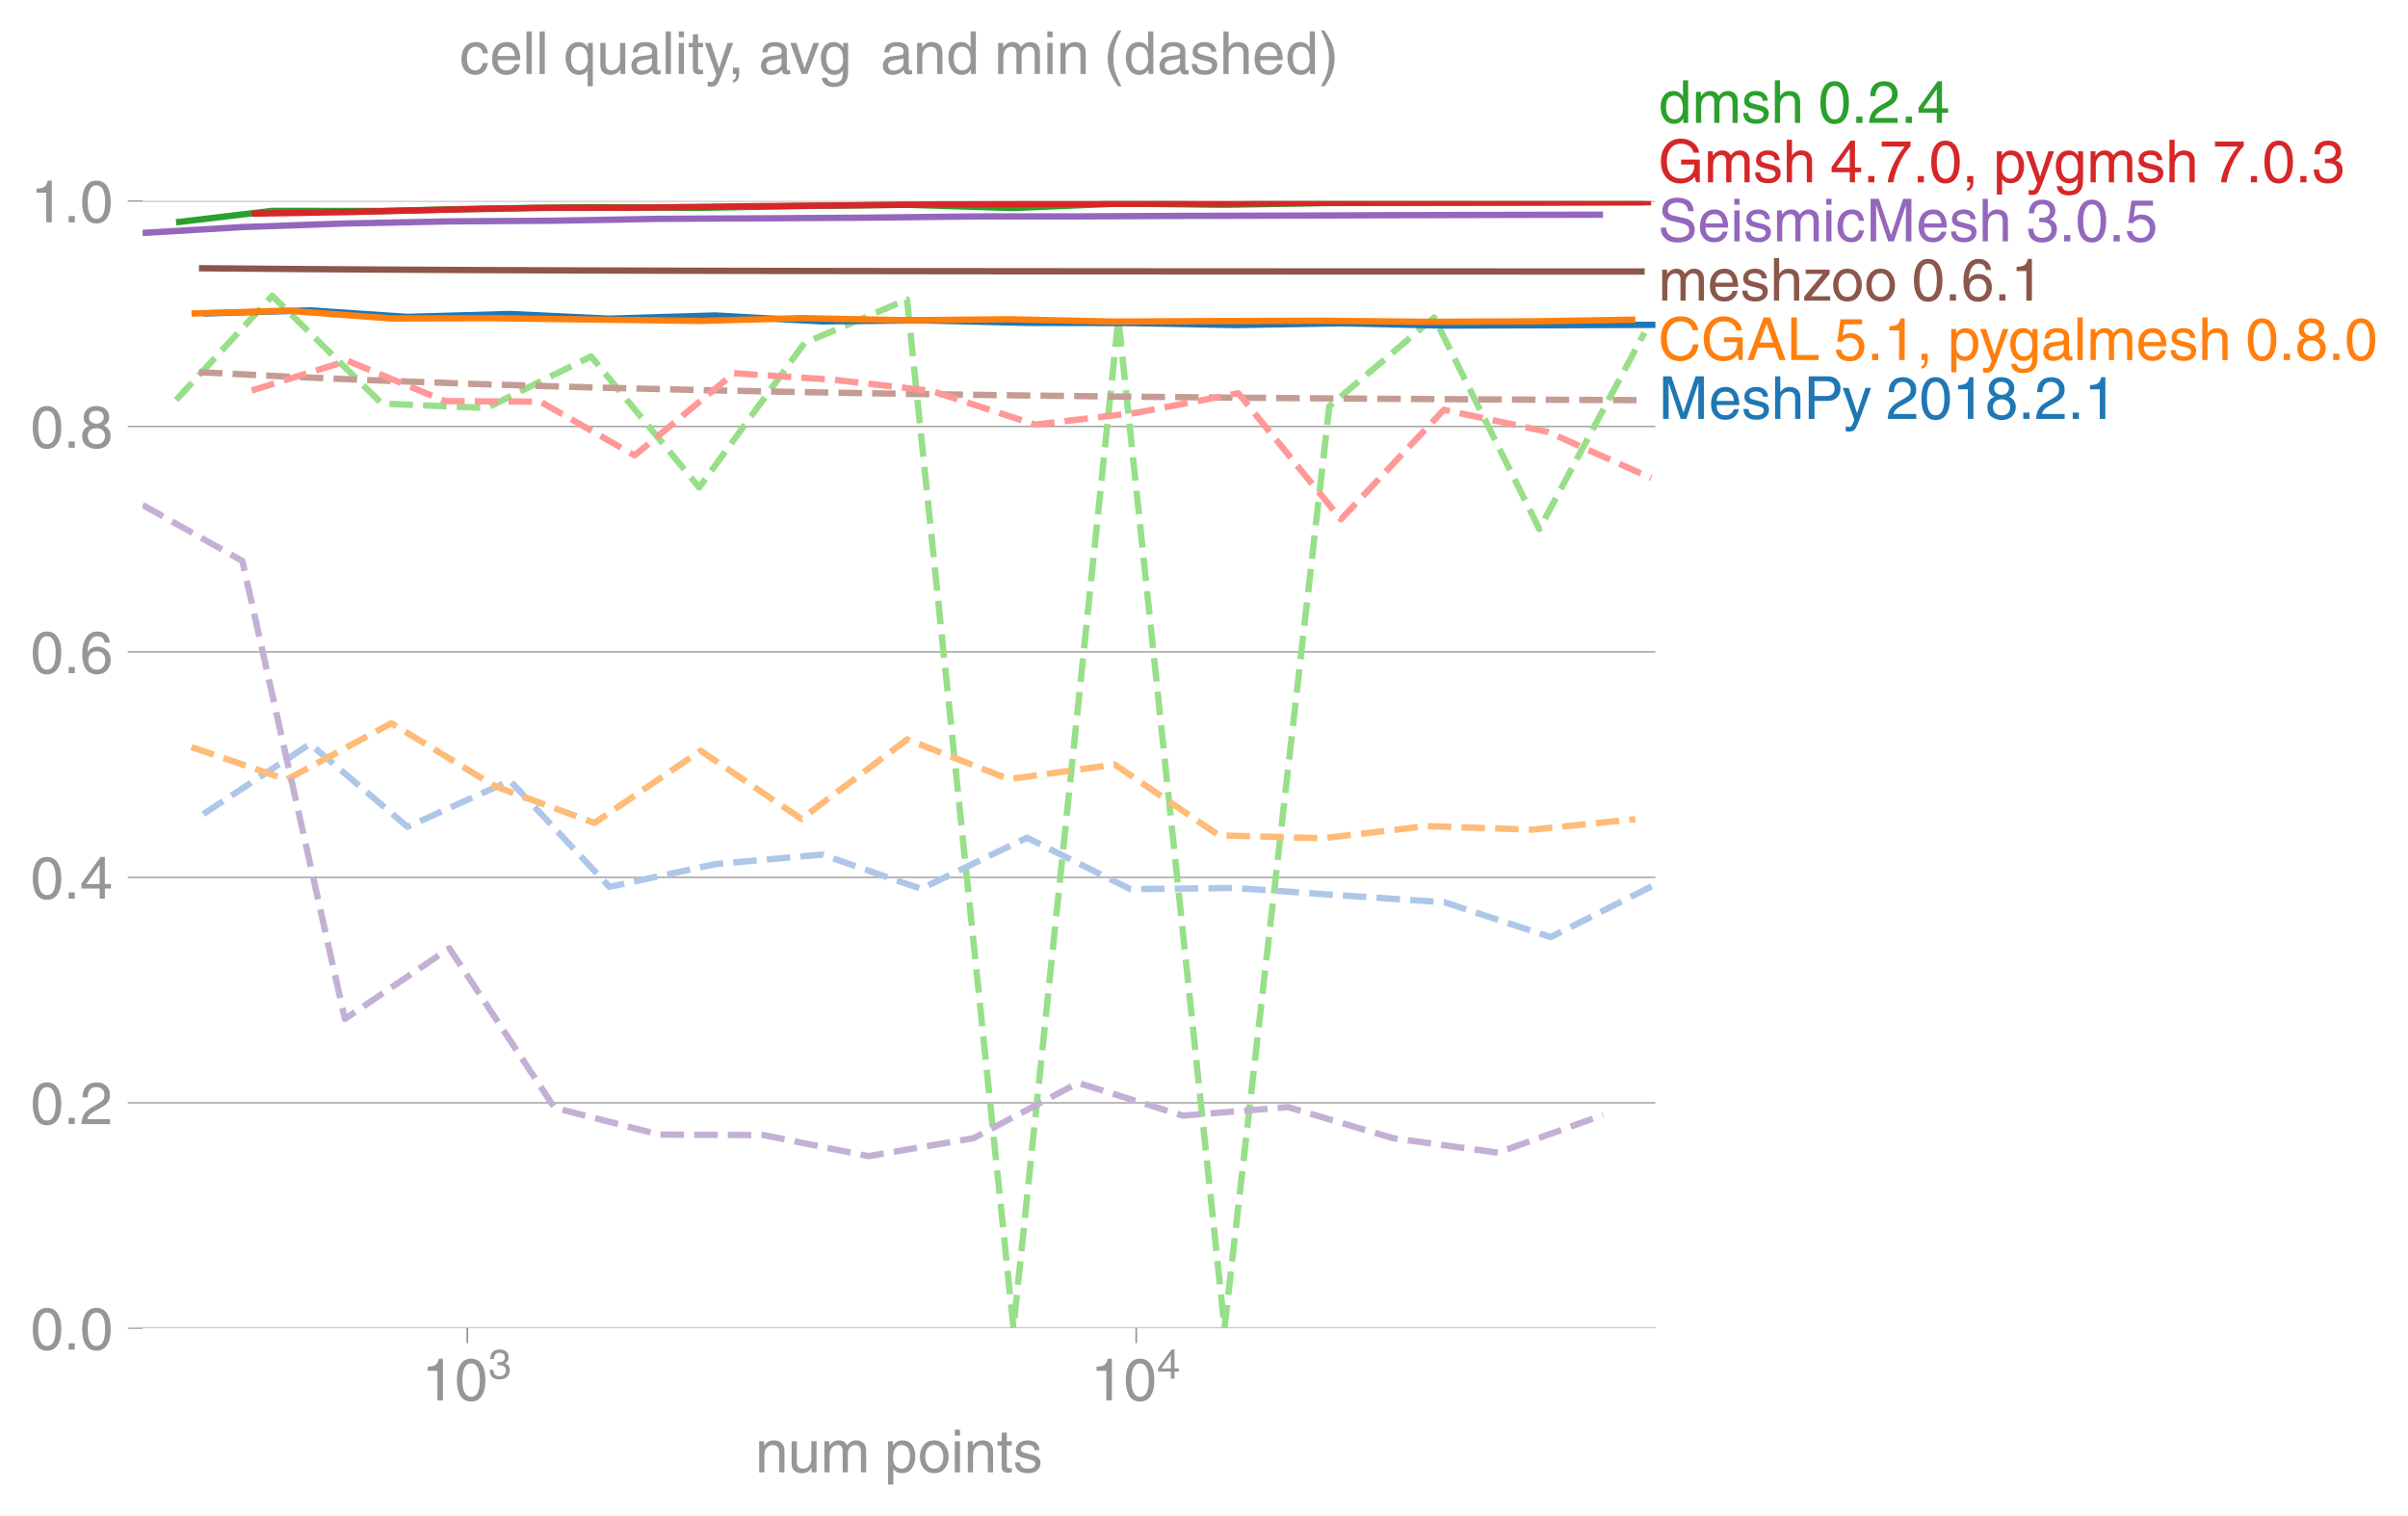
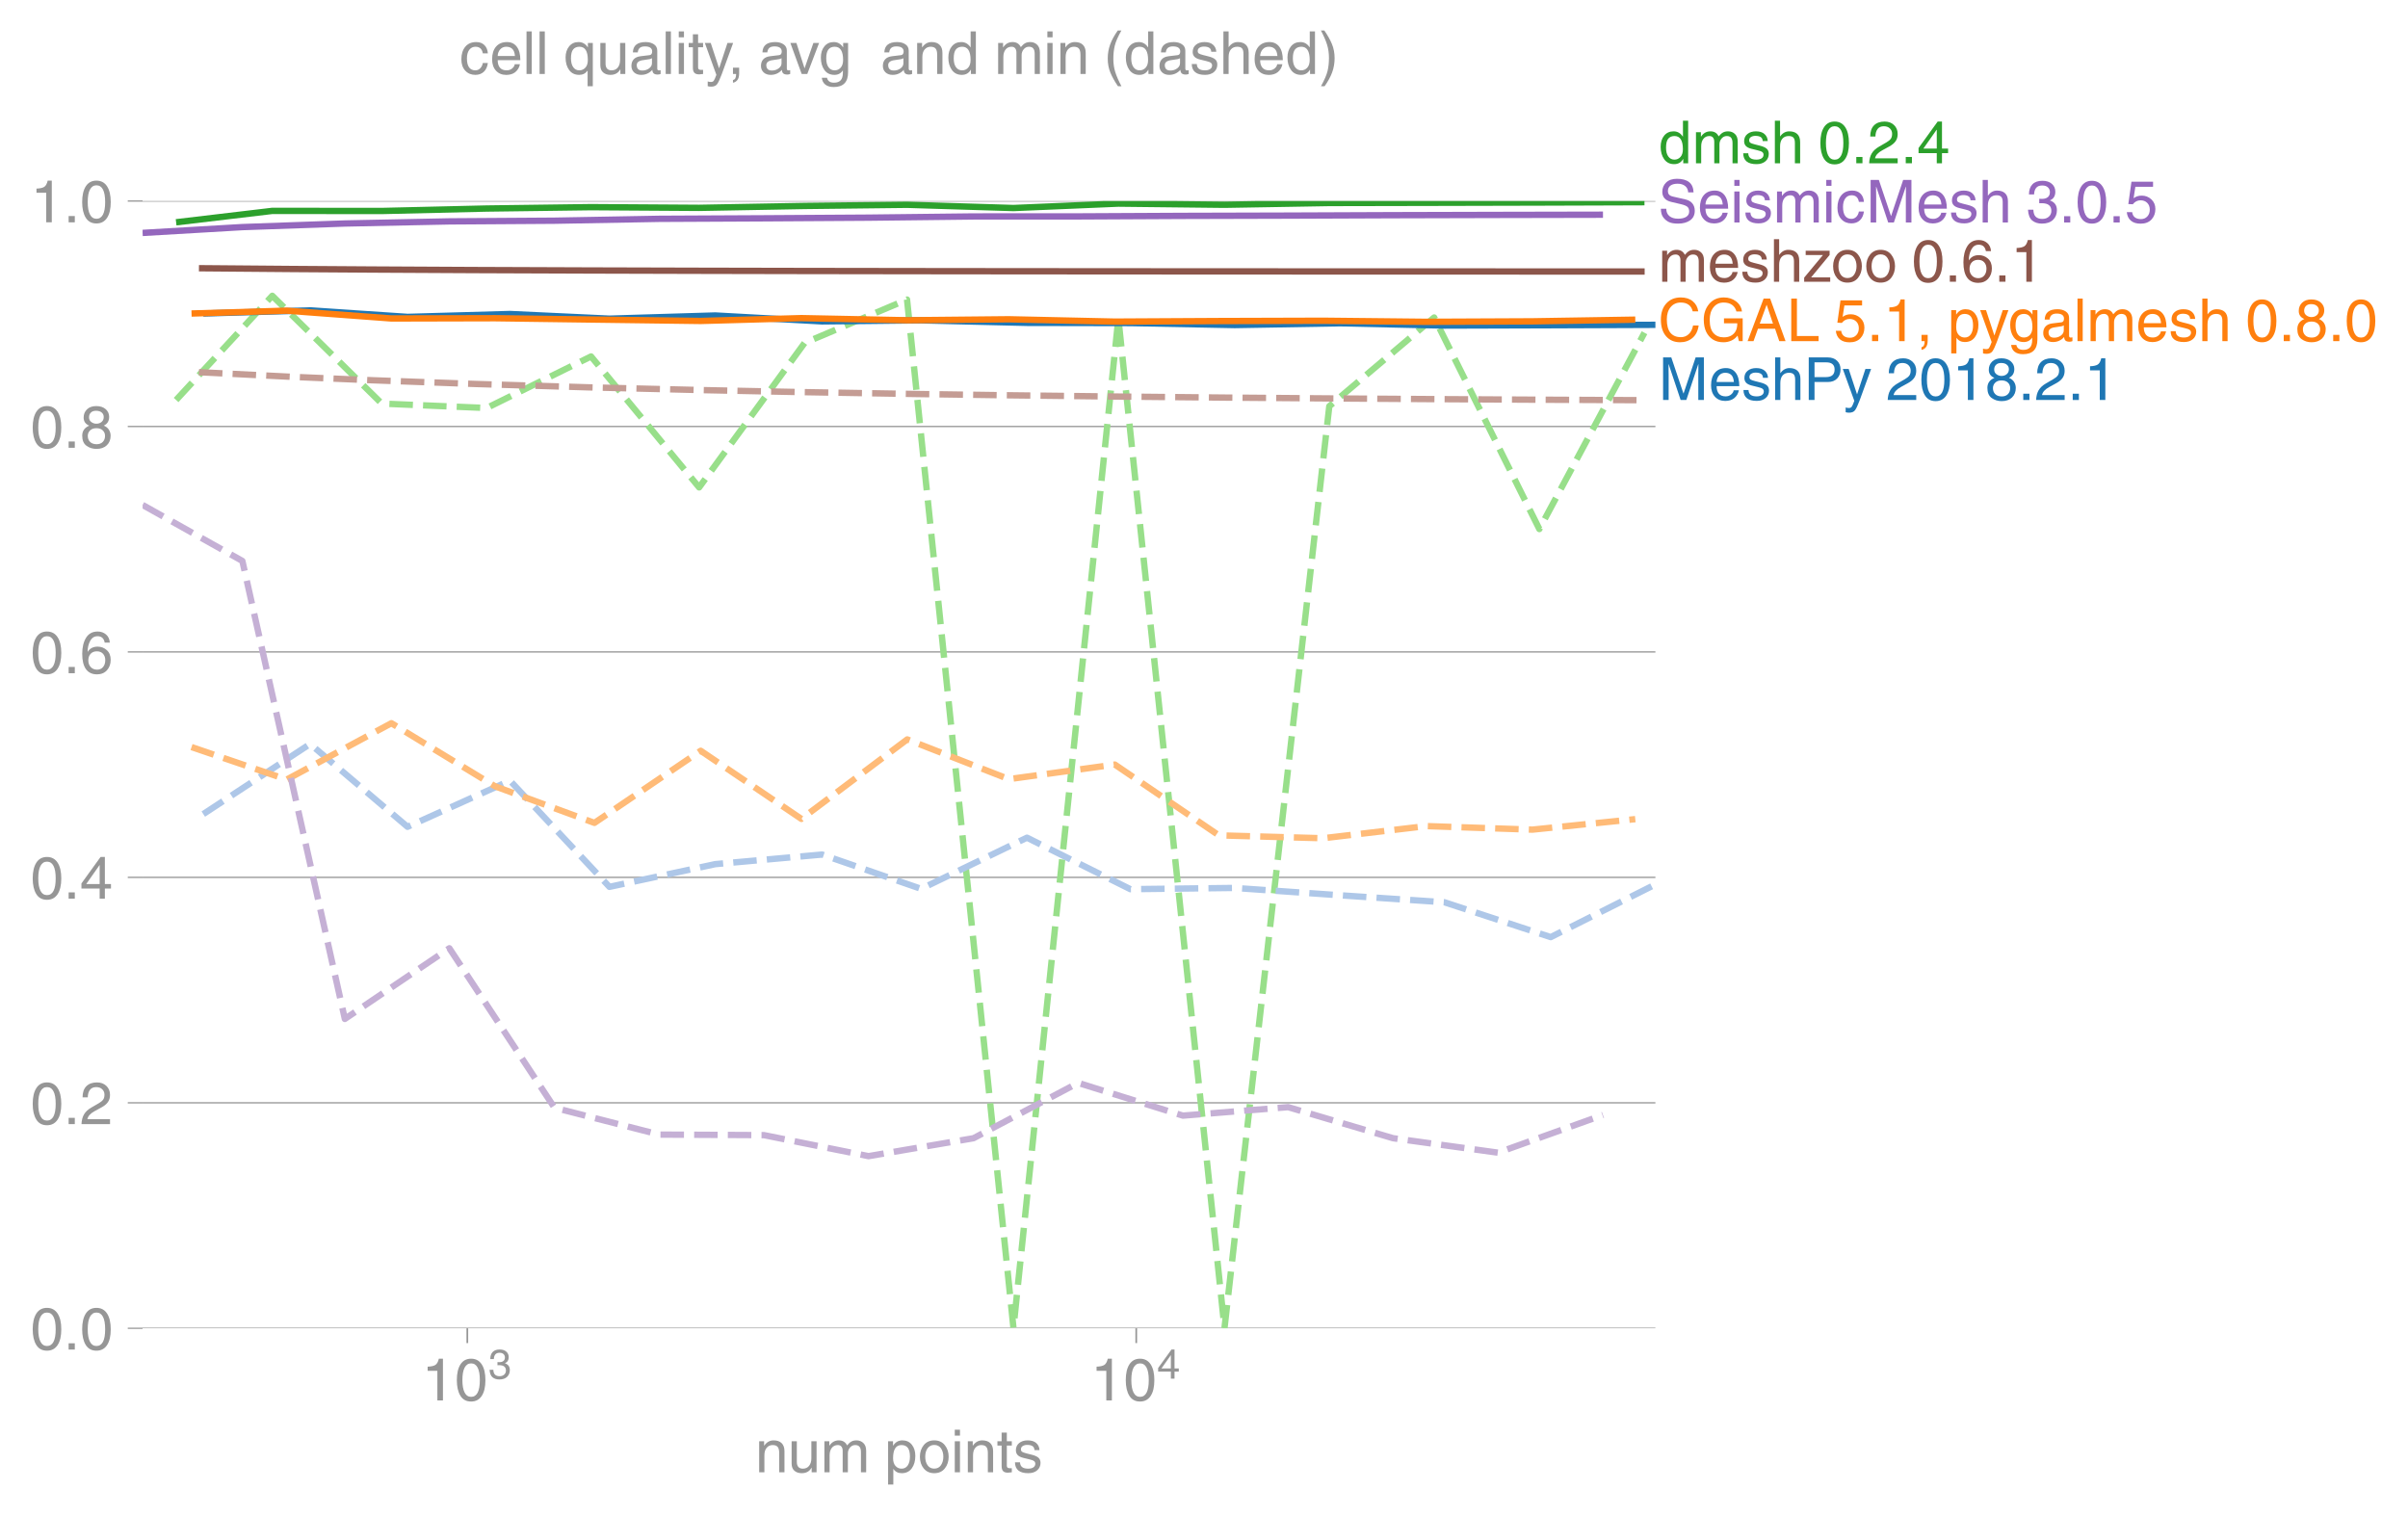
<svg xmlns="http://www.w3.org/2000/svg" xmlns:xlink="http://www.w3.org/1999/xlink" height="476.892" viewBox="0 0 568.441 357.669" width="757.922">
  <defs>
    <style>*{stroke-linecap:butt;stroke-linejoin:round}</style>
  </defs>
  <g id="figure_1">
    <path d="M0 357.67h568.441V0H0z" fill="none" id="patch_1" />
    <g id="axes_1">
      <path d="M33.66 313.574h357.12V47.462H33.66z" fill="none" id="patch_2" />
      <g id="matplotlib.axis_1">
        <g id="xtick_1">
          <g id="line2d_1">
            <defs>
-               <path d="M0 0v3.5" id="mb2c6c160ae" stroke="#969696" stroke-width=".4" />
-             </defs>
-             <use x="110.317" xlink:href="#mb2c6c160ae" y="313.574" fill="#969696" stroke="#969696" stroke-width=".4" />
+               <path d="M0 0v3.5" id="m650d149e0f" stroke="#969696" stroke-width=".4" />
+             </defs>
+             <use x="110.317" xlink:href="#m650d149e0f" y="313.574" fill="#969696" stroke="#969696" stroke-width=".4" />
          </g>
          <g transform="matrix(.14 0 0 -.14 99.537 330.623)" fill="#969696" id="text_1">
            <defs>
              <path d="M35.89 0h-9.374v49.906H10.109v6.985q8.594.28 12.782 2.75Q27.094 62.109 29 70.313h6.89z" id="HelveticaWorld-Regular-49" />
              <path d="M42.484 34.188q0 14.109-3.734 21.156-3.734 7.062-10.969 7.062-7.078 0-10.89-7.062-3.797-7.047-3.797-21.157 0-13.671 3.75-20.937Q20.609 6 27.78 6q7.235 0 10.969 7 3.734 7.016 3.734 21.188zm9.422 0q0-17.297-6.25-26.704-6.25-9.39-17.875-9.39-12.062 0-18.062 9.734-6 9.75-6 26.36 0 17.03 6.14 26.578 6.157 9.547 17.922 9.547 11.625 0 17.875-9.5t6.25-26.626z" id="HelveticaWorld-Regular-48" />
              <path d="M22.406 39.984q2.203-.187 4.594-.187 6.203 0 9.781 2.86 3.594 2.859 3.594 8.656 0 4.687-3.344 7.89-3.343 3.203-9.64 3.203-6.985 0-10.235-4.11-3.234-4.093-3.437-10.983h-8.64q0 10.984 5.765 16.984 5.765 6.016 16.937 6.016 9.922 0 15.828-5.11 5.907-5.094 5.907-13.39 0-10.704-9.032-14.5v-.204q11.72-4 11.72-16.406 0-9.906-6.595-16.265-6.593-6.344-18.703-6.344-9.906 0-16.312 5.203Q4.204 8.5 3.422 21.484H12.5q.203-8.109 4-11.797Q20.313 6 27.484 6q6.938 0 11.141 3.86 4.203 3.859 4.203 9.718 0 6.406-4.016 9.672-4 3.266-12.39 3.266-2 0-4.016-.094z" id="HelveticaWorld-Regular-51" />
            </defs>
            <use transform="translate(0 .173)" xlink:href="#HelveticaWorld-Regular-49" />
            <use transform="translate(55.615 .173)" xlink:href="#HelveticaWorld-Regular-48" />
            <use transform="matrix(.7 0 0 .7 112.146 36.781)" xlink:href="#HelveticaWorld-Regular-51" />
          </g>
        </g>
        <g id="xtick_2">
-           <use x="268.227" xlink:href="#mb2c6c160ae" y="313.574" fill="#969696" stroke="#969696" stroke-width=".4" id="line2d_2" />
+           <use x="268.227" xlink:href="#m650d149e0f" y="313.574" fill="#969696" stroke="#969696" stroke-width=".4" id="line2d_2" />
          <g transform="matrix(.14 0 0 -.14 257.447 330.623)" fill="#969696" id="text_2">
            <defs>
              <path d="M10.594 24.703h22.61v31.89h-.188zM42 17.093V0h-8.797v17.094H2.484v8.593L34.72 70.314H42v-45.61h10.297v-7.61z" id="HelveticaWorld-Regular-52" />
            </defs>
            <use transform="translate(0 .173)" xlink:href="#HelveticaWorld-Regular-49" />
            <use transform="translate(55.615 .173)" xlink:href="#HelveticaWorld-Regular-48" />
            <use transform="matrix(.7 0 0 .7 112.146 36.781)" xlink:href="#HelveticaWorld-Regular-52" />
          </g>
        </g>
        <g transform="matrix(.14 0 0 -.14 178.293 347.57)" fill="#969696" id="text_3">
          <defs>
            <path d="M49.219 0h-8.844v32.172q0 7.422-2.594 10.578-2.578 3.156-8.578 3.156-5.906 0-9.875-4.5-3.953-4.484-3.953-12.89V0H6.594v52.297h8.297v-7.375h.203q6.203 8.89 15.812 8.89 8.89 0 13.594-4.718 4.719-4.703 4.719-13.5z" id="HelveticaWorld-Regular-110" />
            <path d="M6.11 52.297h8.78V17.578q0-5.765 2.61-8.625Q20.125 6.11 25 6.11q6.781 0 10.594 4.797 3.812 4.813 3.812 12.578v28.813h8.782V0H39.89v7.625l-.188.188q-4.984-9.329-16.61-9.329-7.515 0-12.25 4.094Q6.11 6.688 6.11 14.703z" id="HelveticaWorld-Regular-117" />
            <path d="M6.594 52.297h8.297v-7.375h.203q5.906 8.89 15.812 8.89 9.813 0 13.922-8.5 3.75 4.594 7.266 6.547 3.515 1.953 8.703 1.953 6.781 0 11.484-4.453Q77 44.922 77 36.187V0h-8.781v33.797q0 6.094-2.297 9.094-2.297 3.015-7.422 3.015-5.172 0-8.75-4.203-3.563-4.203-3.563-9.812V0h-8.78v36.188q0 4.53-2.11 7.124-2.094 2.594-6.094 2.594-6.297 0-10.062-4.687-3.766-4.688-3.766-12.703V0H6.594z" id="HelveticaWorld-Regular-109" />
            <path d="M14.984 23.688q0-8.407 4.094-13 4.11-4.579 10.219-4.579 6.687 0 10.39 5.438 3.72 5.453 3.72 14.765 0 10.22-3.563 14.907-3.563 4.687-10.735 4.687-6.984 0-10.562-5.5-3.563-5.5-3.563-16.718zm-8.39 28.609h8.297v-7.375h.203q5.61 8.89 15.625 8.89 10.11 0 15.937-7.359 5.828-7.344 5.828-18.766 0-12.796-5.953-21Q40.578-1.515 29.5-1.515q-9.094 0-13.922 7.032h-.203v-26.22H6.594z" id="HelveticaWorld-Regular-112" />
            <path d="M12.703 26.219q0-8.735 3.953-14.375 3.953-5.64 11.219-5.64 7.531 0 11.438 5.905 3.906 5.907 3.906 14.11 0 8.297-3.907 14.078-3.906 5.797-11.437 5.797-6.969 0-11.078-5.453-4.094-5.438-4.094-14.422zm-8.984 0q0 11.672 6.484 19.625 6.5 7.968 17.672 7.968 11.438 0 17.875-8.062 6.453-8.047 6.453-19.531 0-11.516-6.406-19.625-6.39-8.11-17.922-8.11-11.078 0-17.625 7.86-6.531 7.86-6.531 19.875z" id="HelveticaWorld-Regular-111" />
            <path d="M6.594 61.813v9.968h8.781v-9.969zM15.375 0H6.594v52.297h8.781z" id="HelveticaWorld-Regular-105" />
            <path d="M17.188 45.016V10.984q0-2 1.093-3.046 1.11-1.047 3.938-1.047h3.375V0Q20.797-.688 19-.688q-5.516 0-8.063 2.641-2.53 2.64-2.53 8.547v34.516H1.311v7.28h7.094v14.595h8.781V52.297h8.407v-7.281z" id="HelveticaWorld-Regular-116" />
            <path d="M36.078 37.406q-.187 4.688-3.344 6.735-3.14 2.047-9.047 2.047-4.296 0-7.359-1.907-3.047-1.89-3.047-5.468 0-2.829 1.797-4.172 1.813-1.344 7.828-2.86l8.688-2.187q7.906-2 11.297-5.11 3.406-3.093 3.406-8.656 0-7.719-5.64-12.531-5.641-4.813-15.063-4.813-11 0-16.64 4.563-5.626 4.578-5.735 13.75h8.5q.203-5.422 3.594-8.063 3.39-2.625 10.171-2.625 5.516 0 8.766 2.188 3.25 2.203 3.25 6.11 0 2.78-2.11 4.437-2.093 1.672-8.296 3.078l-10.203 2.5q-6.203 1.562-9.157 4.656-2.953 3.094-2.953 8.031 0 7.72 5.516 12.203 5.531 4.5 14.406 4.5 9.485 0 14.531-4.624 5.047-4.61 5.344-11.782z" id="HelveticaWorld-Regular-115" />
          </defs>
          <use xlink:href="#HelveticaWorld-Regular-110" />
          <use x="55.176" xlink:href="#HelveticaWorld-Regular-117" />
          <use x="109.961" xlink:href="#HelveticaWorld-Regular-109" />
          <use x="192.969" xlink:href="#HelveticaWorld-Regular-32" />
          <use x="217.383" xlink:href="#HelveticaWorld-Regular-112" />
          <use x="273.877" xlink:href="#HelveticaWorld-Regular-111" />
          <use x="329.785" xlink:href="#HelveticaWorld-Regular-105" />
          <use x="351.807" xlink:href="#HelveticaWorld-Regular-110" />
          <use x="406.982" xlink:href="#HelveticaWorld-Regular-116" />
          <use x="434.668" xlink:href="#HelveticaWorld-Regular-115" />
        </g>
      </g>
      <g id="matplotlib.axis_2">
        <g id="ytick_1">
-           <path clip-path="url(#p0396d9f825)" d="M33.66 313.574h357.12" fill="none" stroke="#969696" stroke-linecap="square" stroke-width=".3" id="line2d_3" />
+           <path clip-path="url(#p46efba0e54)" d="M33.66 313.574h357.12" fill="none" stroke="#969696" stroke-linecap="square" stroke-width=".3" id="line2d_3" />
          <g id="line2d_4">
            <defs>
-               <path d="M0 0h-3.5" id="mef7805c09e" stroke="#969696" stroke-width=".3" />
-             </defs>
-             <use x="33.66" xlink:href="#mef7805c09e" y="313.574" fill="#969696" stroke="#969696" stroke-width=".3" />
+               <path d="M0 0h-3.5" id="m92a63b1a74" stroke="#969696" stroke-width=".3" />
+             </defs>
+             <use x="33.66" xlink:href="#m92a63b1a74" y="313.574" fill="#969696" stroke="#969696" stroke-width=".3" />
          </g>
          <g transform="matrix(.14 0 0 -.14 7.2 318.598)" fill="#969696" id="text_4">
            <defs>
              <path d="M19.094 0H8.687v10.594h10.407z" id="HelveticaWorld-Regular-46" />
            </defs>
            <use xlink:href="#HelveticaWorld-Regular-48" />
            <use x="55.615" xlink:href="#HelveticaWorld-Regular-46" />
            <use x="83.398" xlink:href="#HelveticaWorld-Regular-48" />
          </g>
        </g>
        <g id="ytick_2">
-           <path clip-path="url(#p0396d9f825)" d="M33.66 260.351h357.12" fill="none" stroke="#969696" stroke-linecap="square" stroke-width=".3" id="line2d_5" />
-           <use x="33.66" xlink:href="#mef7805c09e" y="260.351" fill="#969696" stroke="#969696" stroke-width=".3" id="line2d_6" />
+           <path clip-path="url(#p46efba0e54)" d="M33.66 260.351h357.12" fill="none" stroke="#969696" stroke-linecap="square" stroke-width=".3" id="line2d_5" />
+           <use x="33.66" xlink:href="#m92a63b1a74" y="260.351" fill="#969696" stroke="#969696" stroke-width=".3" id="line2d_6" />
          <g transform="matrix(.14 0 0 -.14 7.2 265.376)" fill="#969696" id="text_5">
            <defs>
              <path d="M4.39 45.125q0 12.39 6.391 18.781 6.406 6.407 17.938 6.407 9.656 0 15.812-5.86 6.157-5.86 6.157-15.14 0-7.22-3.547-12.188-3.532-4.953-10.422-8.703l-12.11-6.64Q13.922 15.921 12.5 8.296h38.188V0H2.593q.39 9.906 4.297 16.5 3.906 6.594 12.203 11.375l12.593 7.328q5.032 2.89 7.329 5.984 2.297 3.094 2.297 8.516 0 5.375-3.766 9.031-3.75 3.672-10.156 3.672-7.078 0-10.594-4.672-3.516-4.656-3.61-12.609z" id="HelveticaWorld-Regular-50" />
            </defs>
            <use xlink:href="#HelveticaWorld-Regular-48" />
            <use x="55.615" xlink:href="#HelveticaWorld-Regular-46" />
            <use x="83.398" xlink:href="#HelveticaWorld-Regular-50" />
          </g>
        </g>
        <g id="ytick_3">
-           <path clip-path="url(#p0396d9f825)" d="M33.66 207.129h357.12" fill="none" stroke="#969696" stroke-linecap="square" stroke-width=".3" id="line2d_7" />
-           <use x="33.66" xlink:href="#mef7805c09e" y="207.129" fill="#969696" stroke="#969696" stroke-width=".3" id="line2d_8" />
+           <path clip-path="url(#p46efba0e54)" d="M33.66 207.129h357.12" fill="none" stroke="#969696" stroke-linecap="square" stroke-width=".3" id="line2d_7" />
+           <use x="33.66" xlink:href="#m92a63b1a74" y="207.129" fill="#969696" stroke="#969696" stroke-width=".3" id="line2d_8" />
          <g transform="matrix(.14 0 0 -.14 7.2 212.153)" fill="#969696" id="text_6">
            <use xlink:href="#HelveticaWorld-Regular-48" />
            <use x="55.615" xlink:href="#HelveticaWorld-Regular-46" />
            <use x="83.398" xlink:href="#HelveticaWorld-Regular-52" />
          </g>
        </g>
        <g id="ytick_4">
-           <path clip-path="url(#p0396d9f825)" d="M33.66 153.906h357.12" fill="none" stroke="#969696" stroke-linecap="square" stroke-width=".3" id="line2d_9" />
-           <use x="33.66" xlink:href="#mef7805c09e" y="153.906" fill="#969696" stroke="#969696" stroke-width=".3" id="line2d_10" />
+           <path clip-path="url(#p46efba0e54)" d="M33.66 153.906h357.12" fill="none" stroke="#969696" stroke-linecap="square" stroke-width=".3" id="line2d_9" />
+           <use x="33.66" xlink:href="#m92a63b1a74" y="153.906" fill="#969696" stroke="#969696" stroke-width=".3" id="line2d_10" />
          <g transform="matrix(.14 0 0 -.14 7.2 158.931)" fill="#969696" id="text_7">
            <defs>
              <path d="M14.11 21.578q0-6.875 4.093-11.234Q22.313 6 28.906 6q6.297 0 10.032 4.438 3.734 4.453 3.734 11.687 0 6.297-3.688 10.547-3.687 4.25-10.468 4.25-6.594 0-10.5-4.156-3.907-4.157-3.907-11.188zM41.702 51.61q-.984 5.375-3.984 8.078-3 2.72-8.125 2.72-8.11 0-12.36-7.923-4.25-7.906-4.343-18.109l.203-.188q5.61 8.641 16.687 8.641 8.844 0 15.438-5.86 6.593-5.859 6.593-16.452 0-10.5-6.25-17.47-6.25-6.952-16.843-6.952-12.219 0-18.563 8.687-6.344 8.703-6.344 25.938 0 16.593 6.485 27.093 6.5 10.5 19.484 10.5 8.407 0 14.219-5.015 5.813-5 6.297-13.688z" id="HelveticaWorld-Regular-54" />
            </defs>
            <use xlink:href="#HelveticaWorld-Regular-48" />
            <use x="55.615" xlink:href="#HelveticaWorld-Regular-46" />
            <use x="83.398" xlink:href="#HelveticaWorld-Regular-54" />
          </g>
        </g>
        <g id="ytick_5">
-           <path clip-path="url(#p0396d9f825)" d="M33.66 100.684h357.12" fill="none" stroke="#969696" stroke-linecap="square" stroke-width=".3" id="line2d_11" />
-           <use x="33.66" xlink:href="#mef7805c09e" y="100.684" fill="#969696" stroke="#969696" stroke-width=".3" id="line2d_12" />
+           <path clip-path="url(#p46efba0e54)" d="M33.66 100.684h357.12" fill="none" stroke="#969696" stroke-linecap="square" stroke-width=".3" id="line2d_11" />
+           <use x="33.66" xlink:href="#m92a63b1a74" y="100.684" fill="#969696" stroke="#969696" stroke-width=".3" id="line2d_12" />
          <g transform="matrix(.14 0 0 -.14 7.2 105.709)" fill="#969696" id="text_8">
            <defs>
              <path d="M27.594 40.578q5.422 0 8.953 3.094 3.547 3.11 3.547 8.234 0 4.594-3.407 7.547-3.39 2.953-9.687 2.953-5.61 0-8.672-3.11-3.047-3.093-3.047-7.874 0-5.125 3.813-7.984 3.812-2.86 8.5-2.86zm.093-7.562q-6.78 0-10.64-3.766-3.86-3.766-3.86-9.234 0-6.297 3.907-10.157Q21 6 28.219 6q6.406 0 10.234 3.86 3.828 3.859 3.828 10.265 0 5.469-3.828 9.172-3.828 3.719-10.766 3.719zM49.22 52.203q0-10.594-9.032-14.797 6.204-2.781 8.86-7.36 2.656-4.562 2.656-9.733 0-10.016-6.453-16.125-6.438-6.094-17.375-6.094-9.563 0-16.813 5.25-7.25 5.25-7.25 17.062 0 11.922 11.907 16.907-9.516 3.796-9.516 13.671 0 8.297 5.64 13.813 5.641 5.516 15.641 5.516 10.016 0 15.875-5.204 5.86-5.203 5.86-12.906z" id="HelveticaWorld-Regular-56" />
            </defs>
            <use xlink:href="#HelveticaWorld-Regular-48" />
            <use x="55.615" xlink:href="#HelveticaWorld-Regular-46" />
            <use x="83.398" xlink:href="#HelveticaWorld-Regular-56" />
          </g>
        </g>
        <g id="ytick_6">
-           <path clip-path="url(#p0396d9f825)" d="M33.66 47.462h357.12" fill="none" stroke="#969696" stroke-linecap="square" stroke-width=".3" id="line2d_13" />
-           <use x="33.66" xlink:href="#mef7805c09e" y="47.462" fill="#969696" stroke="#969696" stroke-width=".3" id="line2d_14" />
+           <path clip-path="url(#p46efba0e54)" d="M33.66 47.462h357.12" fill="none" stroke="#969696" stroke-linecap="square" stroke-width=".3" id="line2d_13" />
+           <use x="33.66" xlink:href="#m92a63b1a74" y="47.462" fill="#969696" stroke="#969696" stroke-width=".3" id="line2d_14" />
          <g transform="matrix(.14 0 0 -.14 7.2 52.486)" fill="#969696" id="text_9">
            <use xlink:href="#HelveticaWorld-Regular-49" />
            <use x="55.615" xlink:href="#HelveticaWorld-Regular-46" />
            <use x="83.398" xlink:href="#HelveticaWorld-Regular-48" />
          </g>
        </g>
      </g>
-       <path clip-path="url(#p0396d9f825)" d="M41.574 52.475l22.7-2.69 25.856.023 24.763-.58 24.634-.323 25.514.164 24.894-.449 24.183-.277 25.123.768 24.764-1.045 25.051.275 24.741-.418 24.753-.05 24.835-.058 24.814-.082" fill="none" stroke="#2ca02c" stroke-linecap="square" stroke-width="1.5" id="line2d_15" />
-       <path clip-path="url(#p0396d9f825)" d="M41.574 94.43l22.7-24.603L90.13 95.276l24.763 1.044 24.634-12.17 25.514 30.914 24.894-34.106 24.183-10.244 25.123 242.795L264.005 75.14l25.051 238.406 24.741-217.644L338.55 74.95l24.835 49.948L388.2 78.549" fill="none" stroke="#98df8a" stroke-dasharray="5.55,2.4" stroke-width="1.5" id="line2d_16" />
-       <path clip-path="url(#p0396d9f825)" d="M47.991 74.006l25.206-.731 23.007 1.537 24.174-.682 23.488 1.1 24.988-.75 25.207 1.392 23.387-.25 24.983.595 24.403.047 24.624.472 24.919-.424 24.587.543 25.108-.076 24.708-.097" fill="none" stroke="#1f77b4" stroke-linecap="square" stroke-width="1.5" id="line2d_17" />
-       <path clip-path="url(#p0396d9f825)" d="M47.991 192.184l25.206-16.554 23.007 19.56 24.174-10.902 23.488 25.077L168.854 204l25.207-2.263 23.387 8.1 24.983-12.082 24.403 12.156 24.624-.29 24.919 1.735 24.587 1.64 25.108 8.234 24.708-12.437" fill="none" stroke="#aec7e8" stroke-dasharray="5.55,2.4" stroke-width="1.5" id="line2d_18" />
-       <path clip-path="url(#p0396d9f825)" d="M46.963 63.32l21.98.184 18.941.125 24.26.124 26.843.1 27.52.074 22.91.045 26.753.039 22.377.024 26.716.02 24.398.014 24.157.01 24.865.007 24.65.006 24.909.004" fill="none" stroke="#8c564b" stroke-linecap="square" stroke-width="1.5" id="line2d_19" />
-       <path clip-path="url(#p0396d9f825)" d="M46.963 87.863l21.98 1.098 18.941.807 24.26.876 26.843.799 27.52.666 22.91.46 26.753.444 22.377.31 26.716.309 24.398.233 24.157.192 24.865.166 24.65.137 24.909.115" fill="none" stroke="#c49c94" stroke-dasharray="5.55,2.4" stroke-width="1.5" id="line2d_20" />
-       <path clip-path="url(#p0396d9f825)" d="M45.213 74.012l22.465-.67 24.715 1.841 24.46-.06 23.475.318 25.082.328 23.77-.667 24.983.503 23.98-.232 25.033.551 24.551-.133 24.593-.073 24.36.252 25.059-.112 24.292-.394" fill="none" stroke="#ff7f0e" stroke-linecap="square" stroke-width="1.5" id="line2d_21" />
-       <path clip-path="url(#p0396d9f825)" d="M45.213 176.363l22.465 7.677 24.715-13.309 24.46 14.893 23.475 8.638 25.082-17.023 23.77 16.084 24.983-18.768 23.98 9.38 25.033-3.442 24.551 16.713 24.593.683 24.36-2.869 25.059.838 24.292-2.48" fill="none" stroke="#ffbb78" stroke-dasharray="5.55,2.4" stroke-width="1.5" id="line2d_22" />
-       <path clip-path="url(#p0396d9f825)" d="M59.409 50.43l22.62-.363 23.016-.565 22.523-.43 22.255-.033 23.443-.314 23.744-.211 22.964-.246 24.407-.063 24.01-.09 23.922-.085 24.24-.156 24.285-.054 24.615-.034 24.325-.04" fill="none" stroke="#d62728" stroke-linecap="square" stroke-width="1.5" id="line2d_23" />
-       <path clip-path="url(#p0396d9f825)" d="M59.409 92.199l22.62-7.037 23.016 9.533 22.523.13 22.255 12.675 23.443-19.39 23.744 1.557 22.964 2.634 24.407 7.945 24.01-2.823 23.922-4.584 24.24 29.757 24.285-25.855 24.615 5.23 24.325 10.885" fill="none" stroke="#ff9896" stroke-dasharray="5.55,2.4" stroke-width="1.5" id="line2d_24" />
-       <path clip-path="url(#p0396d9f825)" d="M33.66 54.987l23.553-1.376 24.192-.848 24.67-.501 24.823-.16 24.725-.444 24.715-.12 24.69-.156 24.781-.283 24.7-.01 24.73-.124 24.843-.066 24.767-.098 24.782-.064 24.775-.05" fill="none" stroke="#9467bd" stroke-linecap="square" stroke-width="1.5" id="line2d_25" />
-       <path clip-path="url(#p0396d9f825)" d="M33.66 119.203l23.553 13.22 24.192 108.123 24.67-16.684 24.823 37.655 24.725 6.332 24.715.126 24.69 4.964 24.781-4.234 24.7-13.062 24.73 7.729 24.843-2.004 24.767 7.334 24.782 3.414 24.775-8.896" fill="none" stroke="#c5b0d5" stroke-dasharray="5.55,2.4" stroke-width="1.5" id="line2d_26" />
-       <g transform="matrix(.14 0 0 -.14 391.459 29.016)" fill="#2ca02c" id="text_10">
+       <path clip-path="url(#p46efba0e54)" d="M41.574 52.475l22.7-2.69 25.856.023 24.763-.58 24.634-.323 25.514.164 24.894-.449 24.183-.277 25.123.768 24.764-1.045 25.051.275 24.741-.418 24.753-.05 24.835-.058 24.814-.082" fill="none" stroke="#2ca02c" stroke-linecap="square" stroke-width="1.5" id="line2d_15" />
+       <path clip-path="url(#p46efba0e54)" d="M41.574 94.43l22.7-24.603L90.13 95.276l24.763 1.044 24.634-12.17 25.514 30.914 24.894-34.106 24.183-10.244 25.123 242.795L264.005 75.14l25.051 238.406 24.741-217.644L338.55 74.95l24.835 49.948L388.2 78.549" fill="none" stroke="#98df8a" stroke-dasharray="5.55,2.4" stroke-width="1.5" id="line2d_16" />
+       <path clip-path="url(#p46efba0e54)" d="M47.991 74.006l25.206-.731 23.007 1.537 24.174-.682 23.488 1.1 24.988-.75 25.207 1.392 23.387-.25 24.983.595 24.403.047 24.624.472 24.919-.424 24.587.543 25.108-.076 24.708-.097" fill="none" stroke="#1f77b4" stroke-linecap="square" stroke-width="1.5" id="line2d_17" />
+       <path clip-path="url(#p46efba0e54)" d="M47.991 192.184l25.206-16.554 23.007 19.56 24.174-10.902 23.488 25.077L168.854 204l25.207-2.263 23.387 8.1 24.983-12.082 24.403 12.156 24.624-.29 24.919 1.735 24.587 1.64 25.108 8.234 24.708-12.437" fill="none" stroke="#aec7e8" stroke-dasharray="5.55,2.4" stroke-width="1.5" id="line2d_18" />
+       <path clip-path="url(#p46efba0e54)" d="M46.963 63.32l21.98.184 18.941.125 24.26.124 26.843.1 27.52.074 22.91.045 26.753.039 22.377.024 26.716.02 24.398.014 24.157.01 24.865.007 24.65.006 24.909.004" fill="none" stroke="#8c564b" stroke-linecap="square" stroke-width="1.5" id="line2d_19" />
+       <path clip-path="url(#p46efba0e54)" d="M46.963 87.863l21.98 1.098 18.941.807 24.26.876 26.843.799 27.52.666 22.91.46 26.753.444 22.377.31 26.716.309 24.398.233 24.157.192 24.865.166 24.65.137 24.909.115" fill="none" stroke="#c49c94" stroke-dasharray="5.55,2.4" stroke-width="1.5" id="line2d_20" />
+       <path clip-path="url(#p46efba0e54)" d="M45.213 74.012l22.465-.67 24.715 1.841 24.46-.06 23.475.318 25.082.328 23.77-.667 24.983.503 23.98-.232 25.033.551 24.551-.133 24.593-.073 24.36.252 25.059-.112 24.292-.394" fill="none" stroke="#ff7f0e" stroke-linecap="square" stroke-width="1.5" id="line2d_21" />
+       <path clip-path="url(#p46efba0e54)" d="M45.213 176.363l22.465 7.677 24.715-13.309 24.46 14.893 23.475 8.638 25.082-17.023 23.77 16.084 24.983-18.768 23.98 9.38 25.033-3.442 24.551 16.713 24.593.683 24.36-2.869 25.059.838 24.292-2.48" fill="none" stroke="#ffbb78" stroke-dasharray="5.55,2.4" stroke-width="1.5" id="line2d_22" />
+       <path clip-path="url(#p46efba0e54)" d="M33.66 54.987l23.553-1.376 24.192-.848 24.67-.501 24.823-.16 24.725-.444 24.715-.12 24.69-.156 24.781-.283 24.7-.01 24.73-.124 24.843-.066 24.767-.098 24.782-.064 24.775-.05" fill="none" stroke="#9467bd" stroke-linecap="square" stroke-width="1.5" id="line2d_23" />
+       <path clip-path="url(#p46efba0e54)" d="M33.66 119.203l23.553 13.22 24.192 108.123 24.67-16.684 24.823 37.655 24.725 6.332 24.715.126 24.69 4.964 24.781-4.234 24.7-13.062 24.73 7.729 24.843-2.004 24.767 7.334 24.782 3.414 24.775-8.896" fill="none" stroke="#c5b0d5" stroke-dasharray="5.55,2.4" stroke-width="1.5" id="line2d_24" />
+       <g transform="matrix(.14 0 0 -.14 391.459 38.54)" fill="#2ca02c" id="text_10">
        <defs>
          <path d="M13.094 26.313q0-9.704 3.844-14.954 3.859-5.25 10.265-5.25 6.094 0 10.188 4.485 4.109 4.5 4.109 13.094 0 11.03-3.5 16.625-3.484 5.593-10.61 5.593-6.78 0-10.546-4.453-3.75-4.437-3.75-15.14zM50.39 0h-8.297v7.172h-.203q-4.97-8.688-15.078-8.688-10.891 0-16.86 8.297Q4 15.094 4 27.688q0 11.625 5.906 18.875 5.922 7.25 15.875 7.25 9.813 0 15.625-8.891l.203.594V71.78h8.782z" id="HelveticaWorld-Regular-100" />
          <path d="M49.219 0h-8.844v34.188q0 6.296-2.438 9-2.437 2.718-7.953 2.718-6.797 0-10.703-4.406-3.906-4.39-3.906-12.984V0H6.594v71.781h8.781V45.312h.203q6 8.5 15.328 8.5 8.594 0 13.453-4.5 4.86-4.484 4.86-13.718z" id="HelveticaWorld-Regular-104" />
        </defs>
        <use xlink:href="#HelveticaWorld-Regular-100" />
        <use x="56.982" xlink:href="#HelveticaWorld-Regular-109" />
        <use x="139.99" xlink:href="#HelveticaWorld-Regular-115" />
        <use x="189.99" xlink:href="#HelveticaWorld-Regular-104" />
        <use x="245.166" xlink:href="#HelveticaWorld-Regular-32" />
        <use x="269.58" xlink:href="#HelveticaWorld-Regular-48" />
        <use x="325.195" xlink:href="#HelveticaWorld-Regular-46" />
        <use x="352.979" xlink:href="#HelveticaWorld-Regular-50" />
        <use x="408.594" xlink:href="#HelveticaWorld-Regular-46" />
        <use x="436.377" xlink:href="#HelveticaWorld-Regular-52" />
      </g>
-       <g transform="matrix(.14 0 0 -.14 391.459 98.89)" fill="#1f77b4" id="text_11">
+       <g transform="matrix(.14 0 0 -.14 391.459 94.428)" fill="#1f77b4" id="text_11">
        <defs>
          <path d="M67.484 0v42.39q0 .829.094 8.126t.094 9.78h-.281L47.312 0h-9.609L17.578 60.203h-.297q0-3.61.094-10.297.11-6.687.11-7.515V0H8.108v71.781h13.86L42.39 11.078h.28l20.313 60.703h13.922V0z" id="HelveticaWorld-Regular-77" />
          <path d="M42.484 30.328q-.687 8.485-4.5 12.031-3.797 3.547-10.109 3.547-6.39 0-10.328-4.5-3.922-4.484-4.172-11.078zm8.391-13.922q-1.453-8.11-7.953-13.422-5.719-4.5-15.047-4.593-10.984.093-17.438 7.203Q4 12.704 4 24.704q0 13.78 6.64 21.437 6.641 7.672 18.47 7.672 10.593 0 16.546-7.922 5.953-7.907 5.953-22.594H13.375q0-8.203 3.813-12.703Q21 6.109 28.608 6.109q5.375 0 9.235 3.235 3.86 3.25 4.25 7.062z" id="HelveticaWorld-Regular-101" />
          <path d="M17.828 38.625H37.11q7.282 0 10.938 3.188 3.656 3.203 3.656 9.703 0 5.812-3.516 8.89-3.515 3.078-10.687 3.078H17.828zm0-38.625H8.11v71.781h32.266q9.625 0 15.484-5.594 5.86-5.593 5.86-14.578 0-9.328-5.672-15.312-5.656-5.969-15.672-5.969H17.828z" id="HelveticaWorld-Regular-80" />
          <path d="M39.016 52.297h9.562L29.891.984q-.5-1.375-.985-2.593-4.25-11.329-7.328-15.547-3.078-4.235-9.953-4.235-3.61 0-5.906.782v8.015q2.484-.89 5.468-.89 3.22 0 4.704 2.03 1.5 2.032 4.421 9.938L.875 52.297h9.922L24.812 9.719H25z" id="HelveticaWorld-Regular-121" />
        </defs>
        <use xlink:href="#HelveticaWorld-Regular-77" />
        <use x="85.01" xlink:href="#HelveticaWorld-Regular-101" />
        <use x="140.43" xlink:href="#HelveticaWorld-Regular-115" />
        <use x="190.43" xlink:href="#HelveticaWorld-Regular-104" />
        <use x="245.605" xlink:href="#HelveticaWorld-Regular-80" />
        <use x="310.254" xlink:href="#HelveticaWorld-Regular-121" />
        <use x="359.863" xlink:href="#HelveticaWorld-Regular-32" />
        <use x="384.277" xlink:href="#HelveticaWorld-Regular-50" />
        <use x="439.893" xlink:href="#HelveticaWorld-Regular-48" />
        <use x="495.508" xlink:href="#HelveticaWorld-Regular-49" />
        <use x="551.123" xlink:href="#HelveticaWorld-Regular-56" />
        <use x="606.738" xlink:href="#HelveticaWorld-Regular-46" />
        <use x="634.521" xlink:href="#HelveticaWorld-Regular-50" />
        <use x="690.137" xlink:href="#HelveticaWorld-Regular-46" />
        <use x="717.92" xlink:href="#HelveticaWorld-Regular-49" />
      </g>
-       <g transform="matrix(.14 0 0 -.14 391.459 70.969)" fill="#8c564b" id="text_12">
+       <g transform="matrix(.14 0 0 -.14 391.459 66.508)" fill="#8c564b" id="text_12">
        <defs>
          <path d="M14.11 7.328h32.187V0H2.39v6.89l31.64 38.126H4.938v7.28h40.374v-7.171z" id="HelveticaWorld-Regular-122" />
        </defs>
        <use xlink:href="#HelveticaWorld-Regular-109" />
        <use x="83.008" xlink:href="#HelveticaWorld-Regular-101" />
        <use x="138.428" xlink:href="#HelveticaWorld-Regular-115" />
        <use x="188.428" xlink:href="#HelveticaWorld-Regular-104" />
        <use x="243.604" xlink:href="#HelveticaWorld-Regular-122" />
        <use x="291.072" xlink:href="#HelveticaWorld-Regular-111" />
        <use x="346.98" xlink:href="#HelveticaWorld-Regular-111" />
        <use x="402.889" xlink:href="#HelveticaWorld-Regular-32" />
        <use x="427.303" xlink:href="#HelveticaWorld-Regular-48" />
        <use x="482.918" xlink:href="#HelveticaWorld-Regular-46" />
        <use x="510.701" xlink:href="#HelveticaWorld-Regular-54" />
        <use x="566.316" xlink:href="#HelveticaWorld-Regular-46" />
        <use x="594.1" xlink:href="#HelveticaWorld-Regular-49" />
      </g>
-       <g transform="matrix(.14 0 0 -.14 391.459 84.995)" fill="#ff7f0e" id="text_13">
+       <g transform="matrix(.14 0 0 -.14 391.459 80.534)" fill="#ff7f0e" id="text_13">
        <defs>
          <path d="M58.016 50.203q-1.625 7.313-6.782 11.094-5.14 3.797-13.343 3.797-10.594 0-17.047-7.703-6.438-7.688-6.438-20.766 0-15.14 6.094-22.547 6.11-7.39 17.688-7.39 7.609 0 13.093 5.046 5.5 5.063 7.407 14.688h9.421Q66.22 12.594 57.625 5.344t-20.906-7.25q-14.703 0-23.516 10.11Q4.391 18.311 4.391 36.28q0 17.328 9.203 27.36 9.203 10.047 24.297 10.047 12.5 0 20.265-6.454 7.766-6.437 9.235-17.03z" id="HelveticaWorld-Regular-67" />
          <path d="M38.484 38.375h31.532V0h-6.297l-2.344 9.281Q56.781 3.421 50.578.75q-6.187-2.656-12.875-2.656-10.797 0-18.047 4.703-7.25 4.719-11.265 13.015-4 8.313-4 20.72 0 15.468 9.203 26.312 9.203 10.843 24.781 10.843 11.625 0 20.313-6.5Q67.39 60.688 68.796 50h-9.375q-1.703 7.078-7.219 11.078-5.516 4.016-14.312 4.016-10.594 0-17.047-7.985-6.438-7.984-6.438-21.125 0-15.28 6.39-22.437Q27.204 6.39 38.282 6.39q7.235 0 12.235 2.859 5 2.86 7.687 7.766 2.688 4.906 2.688 13.062H38.484z" id="HelveticaWorld-Regular-71" />
          <path d="M44 29.5L33.406 61.078h-.203L21.687 29.5zm-25.297-8.594L11.188 0h-9.97l27 71.781h10.985L65.187 0H54.594l-7.078 20.906z" id="HelveticaWorld-Regular-65" />
          <path d="M17.672 8.594h36.531V0H8.11v71.781h9.563z" id="HelveticaWorld-Regular-76" />
          <path d="M14.703 40.922q5.813 4.39 13.625 4.39 9.469 0 16.281-6.296 6.813-6.297 6.813-16.22 0-10.78-6.578-17.796-6.563-7-18.422-7-10.313 0-16.266 5.047Q4.203 8.109 3.22 17.39h9.094q.671-5.672 4.437-8.672 3.766-3 10.453-3 6.485 0 10.64 4.484Q42 14.703 42 21.688q0 7.125-4.36 11.421-4.343 4.297-11.218 4.297-7.813 0-13.047-6.687l-7.563.39 5.266 37.594h36.438v-8.5H17.672z" id="HelveticaWorld-Regular-53" />
          <path d="M8.688 10.594h10.406V.78q0-7.422-3.078-11.172-3.078-3.765-7.328-4.312v4.594Q14.015-9.422 14.015 0H8.687z" id="HelveticaWorld-Regular-44" />
          <path d="M12.984 26.313q0-9.61 3.813-14.907Q20.609 6.11 27.094 6.11q6.312 0 10.312 4.579 4 4.593 4 13 0 11.03-3.5 16.625-3.484 5.593-10.61 5.593-7.171 0-10.75-4.765-3.562-4.766-3.562-14.828zM49.812 2.983q0-12.609-6.062-18.797-6.047-6.203-18.266-6.203-8.78 0-13.984 4.047Q6.297-13.922 5.516-6.39h8.796q.672-3.812 3.532-6.062 2.86-2.25 8.281-2.25 7.375 0 11.125 3.969 3.766 3.953 3.766 12.828v3.719h-.188q-4.937-7.329-13.922-7.329-11.187 0-17.093 8.25-5.907 8.25-5.907 20.953 0 11.625 5.953 18.875 5.97 7.25 15.829 7.25 9.906 0 15.625-8.89h.187v7.375h8.313z" id="HelveticaWorld-Regular-103" />
          <path d="M38.375 26.703q-.969-1.015-3.828-1.656-2.86-.625-10.672-1.656-5.766-.688-8.469-2.844-2.703-2.14-2.703-5.656 0-4.297 2.281-6.688 2.297-2.39 7.329-2.39 6.296 0 11.171 3.578 4.891 3.593 4.891 8.718zM6.203 36.375q.297 8.844 5.734 13.14 5.454 4.297 15.844 4.297 8.297 0 13.907-3.765 5.624-3.75 5.624-10.844V9.078Q47.313 6 50.094 6q1.125 0 2.89.39V0Q50.594-.984 48-.984q-4.5 0-6.703 1.921-2.188 1.938-2.281 6.047-7.516-8.5-18.891-8.5-7.422 0-11.922 4.204Q3.72 6.89 3.72 13.624q0 6.89 3.906 11.125Q11.531 29 19 29.89l15.516 1.891q4.203.64 4.203 6.203 0 4.11-3.047 6.297-3.047 2.203-9.25 2.203-5.516 0-8.485-2.437-2.953-2.438-3.53-7.672z" id="HelveticaWorld-Regular-97" />
          <path d="M15.375 0H6.594v71.781h8.781z" id="HelveticaWorld-Regular-108" />
        </defs>
        <use xlink:href="#HelveticaWorld-Regular-67" />
        <use x="72.314" xlink:href="#HelveticaWorld-Regular-71" />
        <use x="149.414" xlink:href="#HelveticaWorld-Regular-65" />
        <use x="216.113" xlink:href="#HelveticaWorld-Regular-76" />
        <use x="271.729" xlink:href="#HelveticaWorld-Regular-32" />
        <use x="296.143" xlink:href="#HelveticaWorld-Regular-53" />
        <use x="351.758" xlink:href="#HelveticaWorld-Regular-46" />
        <use x="379.541" xlink:href="#HelveticaWorld-Regular-49" />
        <use x="435.156" xlink:href="#HelveticaWorld-Regular-44" />
        <use x="462.939" xlink:href="#HelveticaWorld-Regular-32" />
        <use x="487.354" xlink:href="#HelveticaWorld-Regular-112" />
        <use x="541.848" xlink:href="#HelveticaWorld-Regular-121" />
        <use x="589.457" xlink:href="#HelveticaWorld-Regular-103" />
        <use x="645.365" xlink:href="#HelveticaWorld-Regular-97" />
        <use x="700.297" xlink:href="#HelveticaWorld-Regular-108" />
        <use x="722.318" xlink:href="#HelveticaWorld-Regular-109" />
        <use x="805.326" xlink:href="#HelveticaWorld-Regular-101" />
        <use x="860.746" xlink:href="#HelveticaWorld-Regular-115" />
        <use x="910.746" xlink:href="#HelveticaWorld-Regular-104" />
        <use x="965.922" xlink:href="#HelveticaWorld-Regular-32" />
        <use x="990.336" xlink:href="#HelveticaWorld-Regular-48" />
        <use x="1045.951" xlink:href="#HelveticaWorld-Regular-46" />
        <use x="1073.734" xlink:href="#HelveticaWorld-Regular-56" />
        <use x="1129.35" xlink:href="#HelveticaWorld-Regular-46" />
        <use x="1157.133" xlink:href="#HelveticaWorld-Regular-48" />
      </g>
-       <g transform="matrix(.14 0 0 -.14 391.459 43.042)" fill="#d62728" id="text_14">
-         <defs>
-           <path d="M3.719 68.797h48.578v-7.719Q42.28 50.875 33.984 33.484 25.687 16.11 23.391 0h-9.672q1.469 13.281 9.719 30.531 8.25 17.266 18.953 29.672H3.719z" id="HelveticaWorld-Regular-55" />
-         </defs>
-         <use xlink:href="#HelveticaWorld-Regular-71" />
-         <use x="77.1" xlink:href="#HelveticaWorld-Regular-109" />
-         <use x="160.107" xlink:href="#HelveticaWorld-Regular-115" />
-         <use x="210.107" xlink:href="#HelveticaWorld-Regular-104" />
-         <use x="265.283" xlink:href="#HelveticaWorld-Regular-32" />
-         <use x="289.697" xlink:href="#HelveticaWorld-Regular-52" />
-         <use x="345.313" xlink:href="#HelveticaWorld-Regular-46" />
-         <use x="373.096" xlink:href="#HelveticaWorld-Regular-55" />
-         <use x="428.711" xlink:href="#HelveticaWorld-Regular-46" />
-         <use x="456.494" xlink:href="#HelveticaWorld-Regular-48" />
-         <use x="512.109" xlink:href="#HelveticaWorld-Regular-44" />
-         <use x="539.893" xlink:href="#HelveticaWorld-Regular-32" />
-         <use x="564.307" xlink:href="#HelveticaWorld-Regular-112" />
-         <use x="618.801" xlink:href="#HelveticaWorld-Regular-121" />
-         <use x="666.41" xlink:href="#HelveticaWorld-Regular-103" />
-         <use x="722.318" xlink:href="#HelveticaWorld-Regular-109" />
-         <use x="805.326" xlink:href="#HelveticaWorld-Regular-115" />
-         <use x="855.326" xlink:href="#HelveticaWorld-Regular-104" />
-         <use x="910.502" xlink:href="#HelveticaWorld-Regular-32" />
-         <use x="934.916" xlink:href="#HelveticaWorld-Regular-55" />
-         <use x="990.531" xlink:href="#HelveticaWorld-Regular-46" />
-         <use x="1018.314" xlink:href="#HelveticaWorld-Regular-48" />
-         <use x="1073.93" xlink:href="#HelveticaWorld-Regular-46" />
-         <use x="1101.713" xlink:href="#HelveticaWorld-Regular-51" />
-       </g>
-       <g transform="matrix(.14 0 0 -.14 391.459 56.985)" fill="#9467bd" id="text_15">
+       <g transform="matrix(.14 0 0 -.14 391.459 52.523)" fill="#9467bd" id="text_14">
        <defs>
          <path d="M50.39 50.781q-.296 6.844-5.109 10.719-4.797 3.875-12.656 3.875-7.922 0-12.172-3.25-4.234-3.234-4.234-9.344 0-3.265 1.843-5.61 1.86-2.343 6.641-3.468l20.516-4.687q8.297-1.813 12.297-6.875 4.015-5.047 4.015-12.313 0-10.64-7.812-16.187-7.813-5.547-20.313-5.547-9.531 0-15.031 2.437-5.484 2.453-9.734 7.766-4.25 5.328-4.25 14.89h9.093q0-8 5.313-12.406 5.328-4.39 14.5-4.39 8.89 0 13.844 3.156 4.953 3.156 4.953 8.953 0 5.281-2.953 7.89Q46.188 29 37.594 31l-15.469 3.625q-7.719 1.75-11.531 6.125Q6.78 45.125 6.78 51.516q0 9.672 6.516 15.922 6.531 6.25 18.203 6.25 13.172 0 20.328-5.5 7.156-5.485 7.688-17.407z" id="HelveticaWorld-Regular-83" />
          <path d="M39.594 34.719q-1.89 11.187-12.39 11.187-6.5 0-10.454-5.203-3.953-5.203-3.953-14.484 0-10.11 3.656-15.11 3.672-5 10.64-5 4.688 0 8.11 3.438 3.422 3.437 4.39 8.953h8.5q-1.312-9.703-6.859-14.86-5.547-5.156-14.328-5.156-10.297 0-16.89 7.047-6.594 7.063-6.594 19.172 0 13.281 6.594 21.188 6.593 7.922 18.5 7.922 8.687 0 13.843-5.204 5.157-5.203 5.735-13.89z" id="HelveticaWorld-Regular-99" />
        </defs>
        <use xlink:href="#HelveticaWorld-Regular-83" />
        <use x="66.211" xlink:href="#HelveticaWorld-Regular-101" />
        <use x="121.631" xlink:href="#HelveticaWorld-Regular-105" />
        <use x="143.652" xlink:href="#HelveticaWorld-Regular-115" />
        <use x="193.652" xlink:href="#HelveticaWorld-Regular-109" />
        <use x="276.66" xlink:href="#HelveticaWorld-Regular-105" />
        <use x="298.682" xlink:href="#HelveticaWorld-Regular-99" />
        <use x="349.951" xlink:href="#HelveticaWorld-Regular-77" />
        <use x="434.961" xlink:href="#HelveticaWorld-Regular-101" />
        <use x="490.381" xlink:href="#HelveticaWorld-Regular-115" />
        <use x="540.381" xlink:href="#HelveticaWorld-Regular-104" />
        <use x="595.557" xlink:href="#HelveticaWorld-Regular-32" />
        <use x="619.971" xlink:href="#HelveticaWorld-Regular-51" />
        <use x="675.586" xlink:href="#HelveticaWorld-Regular-46" />
        <use x="703.369" xlink:href="#HelveticaWorld-Regular-48" />
        <use x="758.984" xlink:href="#HelveticaWorld-Regular-46" />
        <use x="786.768" xlink:href="#HelveticaWorld-Regular-53" />
      </g>
-       <g transform="matrix(.14 0 0 -.14 108.433 17.462)" fill="#969696" id="text_16">
+       <g transform="matrix(.14 0 0 -.14 108.433 17.462)" fill="#969696" id="text_15">
        <defs>
          <path d="M41.5 23.688q0 11.125-3.5 16.671-3.484 5.547-10.61 5.547-6.874 0-10.593-4.5-3.703-4.484-3.703-15.093 0-9.422 3.75-14.813 3.765-5.39 10.36-5.39 5.812 0 10.046 4.39 4.25 4.39 4.25 13.188zm8.406-44.391H41.11V5.516h-.187Q35.89-1.516 27-1.516q-10.984 0-17 8.157-6 8.156-6 21.047 0 11.421 5.906 18.765 5.922 7.36 15.875 7.36 9.907 0 15.625-8.891h.203v7.375h8.297z" id="HelveticaWorld-Regular-113" />
          <path d="M39.406 52.297h9.625L29.11 0h-9.437L.594 52.297h10.203L24.422 9.719h.187z" id="HelveticaWorld-Regular-118" />
          <path d="M29.781 73.297q-8.875-15.875-11.218-25.844-2.344-9.953-2.344-21.969 0-11.859 3.187-22.125Q22.61-6.89 29.891-20.703h-5.86Q15.72-8.593 11.25 2.187 6.781 12.985 6.781 26.125q0 12.36 4.047 23.563 4.063 11.203 12.86 23.609z" id="HelveticaWorld-Regular-40" />
          <path d="M3.516-20.703q8.796 15.922 11.14 25.86Q17 15.093 17 27.093q0 11.922-3.156 22.172T3.422 73.296h5.765q8.391-12.109 12.86-22.905 4.469-10.797 4.469-23.875 0-12.407-4.063-23.61-4.047-11.203-12.828-23.61z" id="HelveticaWorld-Regular-41" />
        </defs>
        <use xlink:href="#HelveticaWorld-Regular-99" />
        <use x="51.27" xlink:href="#HelveticaWorld-Regular-101" />
        <use x="106.689" xlink:href="#HelveticaWorld-Regular-108" />
        <use x="128.711" xlink:href="#HelveticaWorld-Regular-108" />
        <use x="150.732" xlink:href="#HelveticaWorld-Regular-32" />
        <use x="175.146" xlink:href="#HelveticaWorld-Regular-113" />
        <use x="231.641" xlink:href="#HelveticaWorld-Regular-117" />
        <use x="286.426" xlink:href="#HelveticaWorld-Regular-97" />
        <use x="341.357" xlink:href="#HelveticaWorld-Regular-108" />
        <use x="363.379" xlink:href="#HelveticaWorld-Regular-105" />
        <use x="385.4" xlink:href="#HelveticaWorld-Regular-116" />
        <use x="413.086" xlink:href="#HelveticaWorld-Regular-121" />
        <use x="452.695" xlink:href="#HelveticaWorld-Regular-44" />
        <use x="480.479" xlink:href="#HelveticaWorld-Regular-32" />
        <use x="504.893" xlink:href="#HelveticaWorld-Regular-97" />
        <use x="557.574" xlink:href="#HelveticaWorld-Regular-118" />
        <use x="605.684" xlink:href="#HelveticaWorld-Regular-103" />
        <use x="661.592" xlink:href="#HelveticaWorld-Regular-32" />
        <use x="686.006" xlink:href="#HelveticaWorld-Regular-32" />
        <use x="710.42" xlink:href="#HelveticaWorld-Regular-97" />
        <use x="765.352" xlink:href="#HelveticaWorld-Regular-110" />
        <use x="820.527" xlink:href="#HelveticaWorld-Regular-100" />
        <use x="877.51" xlink:href="#HelveticaWorld-Regular-32" />
        <use x="901.924" xlink:href="#HelveticaWorld-Regular-109" />
        <use x="984.932" xlink:href="#HelveticaWorld-Regular-105" />
        <use x="1006.953" xlink:href="#HelveticaWorld-Regular-110" />
        <use x="1062.129" xlink:href="#HelveticaWorld-Regular-32" />
        <use x="1086.543" xlink:href="#HelveticaWorld-Regular-40" />
        <use x="1119.844" xlink:href="#HelveticaWorld-Regular-100" />
        <use x="1176.826" xlink:href="#HelveticaWorld-Regular-97" />
        <use x="1231.758" xlink:href="#HelveticaWorld-Regular-115" />
        <use x="1281.758" xlink:href="#HelveticaWorld-Regular-104" />
        <use x="1336.934" xlink:href="#HelveticaWorld-Regular-101" />
        <use x="1392.354" xlink:href="#HelveticaWorld-Regular-100" />
        <use x="1449.336" xlink:href="#HelveticaWorld-Regular-41" />
      </g>
    </g>
  </g>
  <defs>
-     <clipPath id="p0396d9f825">
+     <clipPath id="p46efba0e54">
      <path d="M33.66 47.462h357.12v266.112H33.66z" />
    </clipPath>
  </defs>
</svg>
